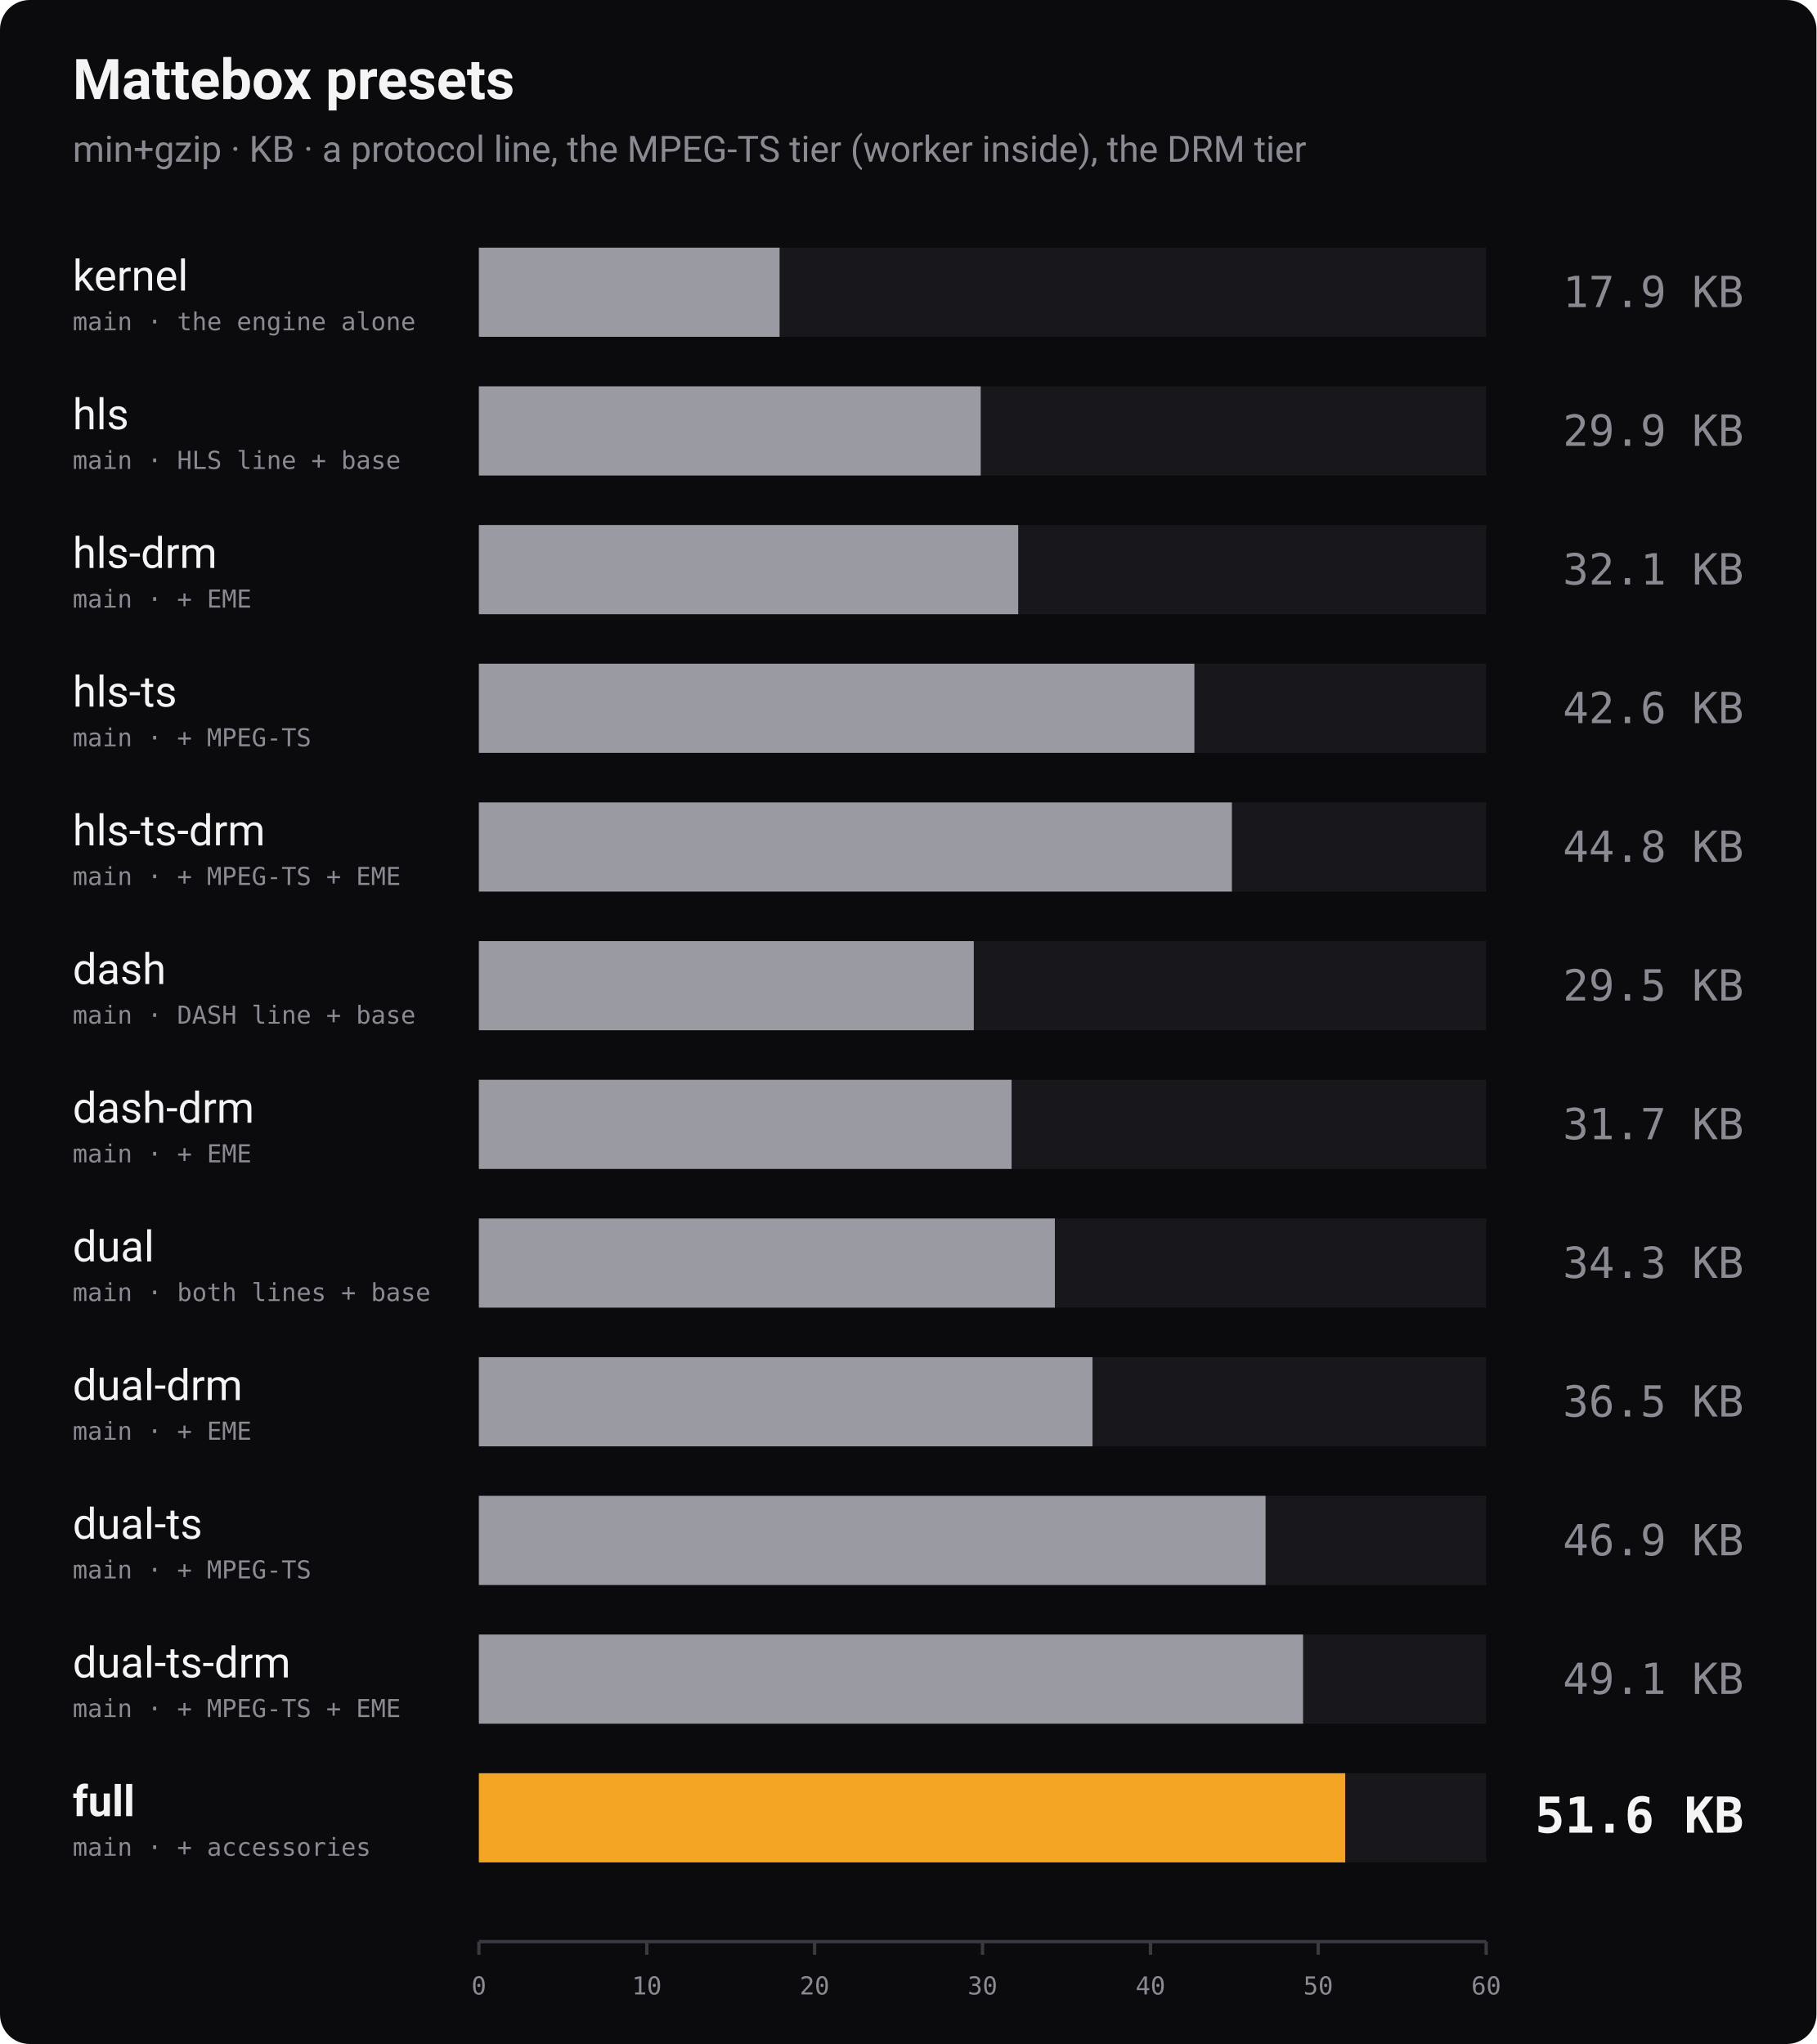
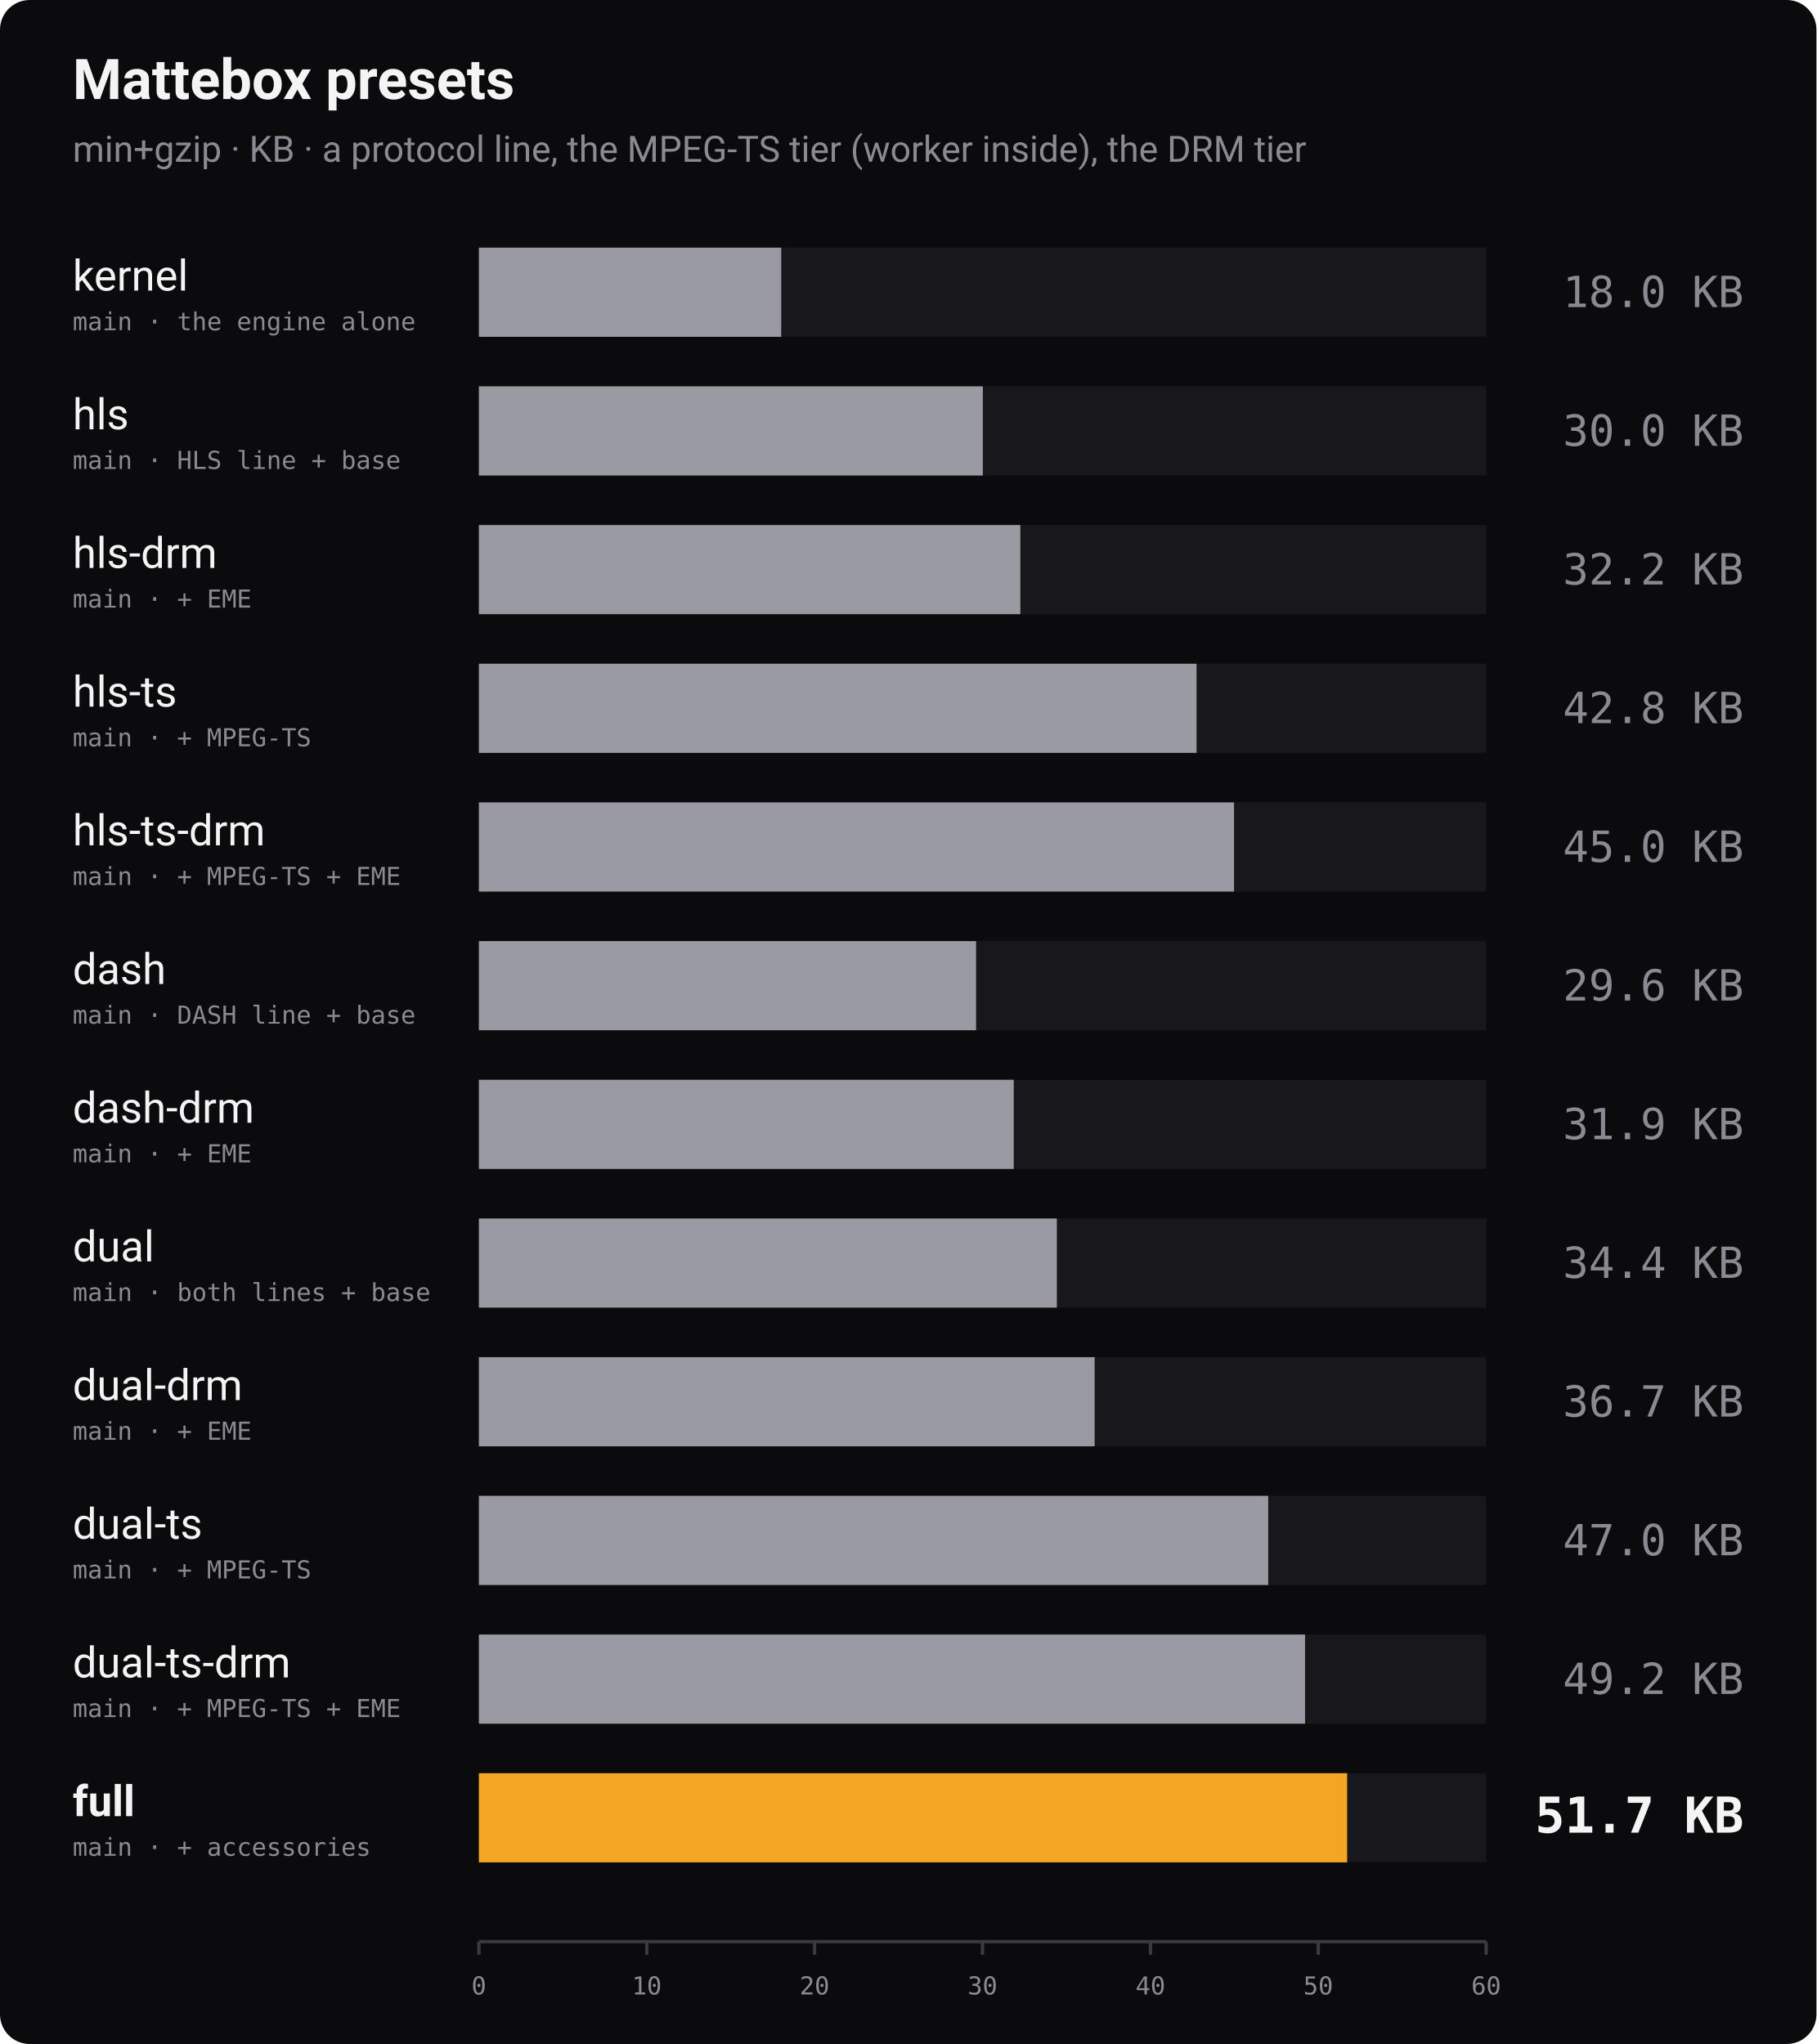
<svg xmlns="http://www.w3.org/2000/svg" width="1100" height="1238" viewBox="0 0 1100 1238" role="img" aria-label="Bundle size of every Mattebox preset, min+gzip">
  <rect width="1100" height="1238" rx="18" fill="#0b0b0d" />
  <text x="44" y="60" font-family="-apple-system, 'Segoe UI', Roboto, Helvetica, Arial, sans-serif" font-size="34" font-weight="700" fill="#f4f4f5">Mattebox presets</text>
  <text x="44" y="98" font-family="-apple-system, 'Segoe UI', Roboto, Helvetica, Arial, sans-serif" font-size="22" fill="#8a8a93">min+gzip · KB · a protocol line, the MPEG-TS tier (worker inside), the DRM tier</text>
  <text x="44" y="176" font-family="-apple-system, 'Segoe UI', Roboto, Helvetica, Arial, sans-serif" font-size="26" font-weight="400" fill="#f4f4f5">kernel</text>
  <text x="44" y="200" font-family="ui-monospace, 'SF Mono', Menlo, Consolas, monospace" font-size="15" fill="#8a8a93">main · the engine alone</text>
  <rect x="290" y="150" width="610" height="54" fill="#18181c" />
-   <rect x="290" y="150" width="182.1" height="54" fill="#9a9aa2" />
-   <text x="1056" y="186" text-anchor="end" font-family="ui-monospace, 'SF Mono', Menlo, Consolas, monospace" font-size="26" font-weight="400" fill="#8a8a93">17.9 KB</text>
+   <rect x="290" y="150" width="183.1" height="54" fill="#9a9aa2" />
+   <text x="1056" y="186" text-anchor="end" font-family="ui-monospace, 'SF Mono', Menlo, Consolas, monospace" font-size="26" font-weight="400" fill="#8a8a93">18.0 KB</text>
  <text x="44" y="260" font-family="-apple-system, 'Segoe UI', Roboto, Helvetica, Arial, sans-serif" font-size="26" font-weight="400" fill="#f4f4f5">hls</text>
  <text x="44" y="284" font-family="ui-monospace, 'SF Mono', Menlo, Consolas, monospace" font-size="15" fill="#8a8a93">main · HLS line + base</text>
  <rect x="290" y="234" width="610" height="54" fill="#18181c" />
-   <rect x="290" y="234" width="303.9" height="54" fill="#9a9aa2" />
-   <text x="1056" y="270" text-anchor="end" font-family="ui-monospace, 'SF Mono', Menlo, Consolas, monospace" font-size="26" font-weight="400" fill="#8a8a93">29.9 KB</text>
+   <rect x="290" y="234" width="305.2" height="54" fill="#9a9aa2" />
+   <text x="1056" y="270" text-anchor="end" font-family="ui-monospace, 'SF Mono', Menlo, Consolas, monospace" font-size="26" font-weight="400" fill="#8a8a93">30.0 KB</text>
  <text x="44" y="344" font-family="-apple-system, 'Segoe UI', Roboto, Helvetica, Arial, sans-serif" font-size="26" font-weight="400" fill="#f4f4f5">hls-drm</text>
  <text x="44" y="368" font-family="ui-monospace, 'SF Mono', Menlo, Consolas, monospace" font-size="15" fill="#8a8a93">main · + EME</text>
  <rect x="290" y="318" width="610" height="54" fill="#18181c" />
-   <rect x="290" y="318" width="326.6" height="54" fill="#9a9aa2" />
-   <text x="1056" y="354" text-anchor="end" font-family="ui-monospace, 'SF Mono', Menlo, Consolas, monospace" font-size="26" font-weight="400" fill="#8a8a93">32.1 KB</text>
+   <rect x="290" y="318" width="327.9" height="54" fill="#9a9aa2" />
+   <text x="1056" y="354" text-anchor="end" font-family="ui-monospace, 'SF Mono', Menlo, Consolas, monospace" font-size="26" font-weight="400" fill="#8a8a93">32.2 KB</text>
  <text x="44" y="428" font-family="-apple-system, 'Segoe UI', Roboto, Helvetica, Arial, sans-serif" font-size="26" font-weight="400" fill="#f4f4f5">hls-ts</text>
  <text x="44" y="452" font-family="ui-monospace, 'SF Mono', Menlo, Consolas, monospace" font-size="15" fill="#8a8a93">main · + MPEG-TS</text>
  <rect x="290" y="402" width="610" height="54" fill="#18181c" />
-   <rect x="290" y="402" width="433.3" height="54" fill="#9a9aa2" />
-   <text x="1056" y="438" text-anchor="end" font-family="ui-monospace, 'SF Mono', Menlo, Consolas, monospace" font-size="26" font-weight="400" fill="#8a8a93">42.6 KB</text>
+   <rect x="290" y="402" width="434.6" height="54" fill="#9a9aa2" />
+   <text x="1056" y="438" text-anchor="end" font-family="ui-monospace, 'SF Mono', Menlo, Consolas, monospace" font-size="26" font-weight="400" fill="#8a8a93">42.8 KB</text>
  <text x="44" y="512" font-family="-apple-system, 'Segoe UI', Roboto, Helvetica, Arial, sans-serif" font-size="26" font-weight="400" fill="#f4f4f5">hls-ts-drm</text>
  <text x="44" y="536" font-family="ui-monospace, 'SF Mono', Menlo, Consolas, monospace" font-size="15" fill="#8a8a93">main · + MPEG-TS + EME</text>
  <rect x="290" y="486" width="610" height="54" fill="#18181c" />
-   <rect x="290" y="486" width="456.0" height="54" fill="#9a9aa2" />
-   <text x="1056" y="522" text-anchor="end" font-family="ui-monospace, 'SF Mono', Menlo, Consolas, monospace" font-size="26" font-weight="400" fill="#8a8a93">44.8 KB</text>
+   <rect x="290" y="486" width="457.3" height="54" fill="#9a9aa2" />
+   <text x="1056" y="522" text-anchor="end" font-family="ui-monospace, 'SF Mono', Menlo, Consolas, monospace" font-size="26" font-weight="400" fill="#8a8a93">45.0 KB</text>
  <text x="44" y="596" font-family="-apple-system, 'Segoe UI', Roboto, Helvetica, Arial, sans-serif" font-size="26" font-weight="400" fill="#f4f4f5">dash</text>
  <text x="44" y="620" font-family="ui-monospace, 'SF Mono', Menlo, Consolas, monospace" font-size="15" fill="#8a8a93">main · DASH line + base</text>
  <rect x="290" y="570" width="610" height="54" fill="#18181c" />
-   <rect x="290" y="570" width="299.7" height="54" fill="#9a9aa2" />
-   <text x="1056" y="606" text-anchor="end" font-family="ui-monospace, 'SF Mono', Menlo, Consolas, monospace" font-size="26" font-weight="400" fill="#8a8a93">29.5 KB</text>
+   <rect x="290" y="570" width="301.1" height="54" fill="#9a9aa2" />
+   <text x="1056" y="606" text-anchor="end" font-family="ui-monospace, 'SF Mono', Menlo, Consolas, monospace" font-size="26" font-weight="400" fill="#8a8a93">29.6 KB</text>
  <text x="44" y="680" font-family="-apple-system, 'Segoe UI', Roboto, Helvetica, Arial, sans-serif" font-size="26" font-weight="400" fill="#f4f4f5">dash-drm</text>
  <text x="44" y="704" font-family="ui-monospace, 'SF Mono', Menlo, Consolas, monospace" font-size="15" fill="#8a8a93">main · + EME</text>
  <rect x="290" y="654" width="610" height="54" fill="#18181c" />
-   <rect x="290" y="654" width="322.6" height="54" fill="#9a9aa2" />
-   <text x="1056" y="690" text-anchor="end" font-family="ui-monospace, 'SF Mono', Menlo, Consolas, monospace" font-size="26" font-weight="400" fill="#8a8a93">31.7 KB</text>
+   <rect x="290" y="654" width="323.9" height="54" fill="#9a9aa2" />
+   <text x="1056" y="690" text-anchor="end" font-family="ui-monospace, 'SF Mono', Menlo, Consolas, monospace" font-size="26" font-weight="400" fill="#8a8a93">31.9 KB</text>
  <text x="44" y="764" font-family="-apple-system, 'Segoe UI', Roboto, Helvetica, Arial, sans-serif" font-size="26" font-weight="400" fill="#f4f4f5">dual</text>
  <text x="44" y="788" font-family="ui-monospace, 'SF Mono', Menlo, Consolas, monospace" font-size="15" fill="#8a8a93">main · both lines + base</text>
  <rect x="290" y="738" width="610" height="54" fill="#18181c" />
-   <rect x="290" y="738" width="348.8" height="54" fill="#9a9aa2" />
-   <text x="1056" y="774" text-anchor="end" font-family="ui-monospace, 'SF Mono', Menlo, Consolas, monospace" font-size="26" font-weight="400" fill="#8a8a93">34.3 KB</text>
+   <rect x="290" y="738" width="350.0" height="54" fill="#9a9aa2" />
+   <text x="1056" y="774" text-anchor="end" font-family="ui-monospace, 'SF Mono', Menlo, Consolas, monospace" font-size="26" font-weight="400" fill="#8a8a93">34.4 KB</text>
  <text x="44" y="848" font-family="-apple-system, 'Segoe UI', Roboto, Helvetica, Arial, sans-serif" font-size="26" font-weight="400" fill="#f4f4f5">dual-drm</text>
  <text x="44" y="872" font-family="ui-monospace, 'SF Mono', Menlo, Consolas, monospace" font-size="15" fill="#8a8a93">main · + EME</text>
  <rect x="290" y="822" width="610" height="54" fill="#18181c" />
-   <rect x="290" y="822" width="371.6" height="54" fill="#9a9aa2" />
-   <text x="1056" y="858" text-anchor="end" font-family="ui-monospace, 'SF Mono', Menlo, Consolas, monospace" font-size="26" font-weight="400" fill="#8a8a93">36.5 KB</text>
+   <rect x="290" y="822" width="372.9" height="54" fill="#9a9aa2" />
+   <text x="1056" y="858" text-anchor="end" font-family="ui-monospace, 'SF Mono', Menlo, Consolas, monospace" font-size="26" font-weight="400" fill="#8a8a93">36.7 KB</text>
  <text x="44" y="932" font-family="-apple-system, 'Segoe UI', Roboto, Helvetica, Arial, sans-serif" font-size="26" font-weight="400" fill="#f4f4f5">dual-ts</text>
  <text x="44" y="956" font-family="ui-monospace, 'SF Mono', Menlo, Consolas, monospace" font-size="15" fill="#8a8a93">main · + MPEG-TS</text>
  <rect x="290" y="906" width="610" height="54" fill="#18181c" />
-   <rect x="290" y="906" width="476.4" height="54" fill="#9a9aa2" />
-   <text x="1056" y="942" text-anchor="end" font-family="ui-monospace, 'SF Mono', Menlo, Consolas, monospace" font-size="26" font-weight="400" fill="#8a8a93">46.9 KB</text>
+   <rect x="290" y="906" width="478.0" height="54" fill="#9a9aa2" />
+   <text x="1056" y="942" text-anchor="end" font-family="ui-monospace, 'SF Mono', Menlo, Consolas, monospace" font-size="26" font-weight="400" fill="#8a8a93">47.0 KB</text>
  <text x="44" y="1016" font-family="-apple-system, 'Segoe UI', Roboto, Helvetica, Arial, sans-serif" font-size="26" font-weight="400" fill="#f4f4f5">dual-ts-drm</text>
  <text x="44" y="1040" font-family="ui-monospace, 'SF Mono', Menlo, Consolas, monospace" font-size="15" fill="#8a8a93">main · + MPEG-TS + EME</text>
  <rect x="290" y="990" width="610" height="54" fill="#18181c" />
-   <rect x="290" y="990" width="499.1" height="54" fill="#9a9aa2" />
-   <text x="1056" y="1026" text-anchor="end" font-family="ui-monospace, 'SF Mono', Menlo, Consolas, monospace" font-size="26" font-weight="400" fill="#8a8a93">49.1 KB</text>
+   <rect x="290" y="990" width="500.3" height="54" fill="#9a9aa2" />
+   <text x="1056" y="1026" text-anchor="end" font-family="ui-monospace, 'SF Mono', Menlo, Consolas, monospace" font-size="26" font-weight="400" fill="#8a8a93">49.2 KB</text>
  <text x="44" y="1100" font-family="-apple-system, 'Segoe UI', Roboto, Helvetica, Arial, sans-serif" font-size="26" font-weight="700" fill="#f4f4f5">full</text>
  <text x="44" y="1124" font-family="ui-monospace, 'SF Mono', Menlo, Consolas, monospace" font-size="15" fill="#8a8a93">main · + accessories</text>
  <rect x="290" y="1074" width="610" height="54" fill="#18181c" />
-   <rect x="290" y="1074" width="524.6" height="54" fill="#f5a524" />
-   <text x="1056" y="1110" text-anchor="end" font-family="ui-monospace, 'SF Mono', Menlo, Consolas, monospace" font-size="30" font-weight="700" fill="#f4f4f5">51.6 KB</text>
+   <rect x="290" y="1074" width="525.8" height="54" fill="#f5a524" />
+   <text x="1056" y="1110" text-anchor="end" font-family="ui-monospace, 'SF Mono', Menlo, Consolas, monospace" font-size="30" font-weight="700" fill="#f4f4f5">51.7 KB</text>
  <line x1="290" y1="1176" x2="900" y2="1176" stroke="#3a3a42" stroke-width="2" />
  <line x1="290.0" y1="1176" x2="290.0" y2="1184" stroke="#3a3a42" stroke-width="2" />
  <text x="290.0" y="1208" text-anchor="middle" font-family="ui-monospace, 'SF Mono', Menlo, Consolas, monospace" font-size="15" fill="#8a8a93">0</text>
  <line x1="391.7" y1="1176" x2="391.7" y2="1184" stroke="#3a3a42" stroke-width="2" />
  <text x="391.7" y="1208" text-anchor="middle" font-family="ui-monospace, 'SF Mono', Menlo, Consolas, monospace" font-size="15" fill="#8a8a93">10</text>
  <line x1="493.3" y1="1176" x2="493.3" y2="1184" stroke="#3a3a42" stroke-width="2" />
  <text x="493.3" y="1208" text-anchor="middle" font-family="ui-monospace, 'SF Mono', Menlo, Consolas, monospace" font-size="15" fill="#8a8a93">20</text>
  <line x1="595.0" y1="1176" x2="595.0" y2="1184" stroke="#3a3a42" stroke-width="2" />
  <text x="595.0" y="1208" text-anchor="middle" font-family="ui-monospace, 'SF Mono', Menlo, Consolas, monospace" font-size="15" fill="#8a8a93">30</text>
  <line x1="696.7" y1="1176" x2="696.7" y2="1184" stroke="#3a3a42" stroke-width="2" />
  <text x="696.7" y="1208" text-anchor="middle" font-family="ui-monospace, 'SF Mono', Menlo, Consolas, monospace" font-size="15" fill="#8a8a93">40</text>
  <line x1="798.3" y1="1176" x2="798.3" y2="1184" stroke="#3a3a42" stroke-width="2" />
  <text x="798.3" y="1208" text-anchor="middle" font-family="ui-monospace, 'SF Mono', Menlo, Consolas, monospace" font-size="15" fill="#8a8a93">50</text>
  <line x1="900.0" y1="1176" x2="900.0" y2="1184" stroke="#3a3a42" stroke-width="2" />
  <text x="900.0" y="1208" text-anchor="middle" font-family="ui-monospace, 'SF Mono', Menlo, Consolas, monospace" font-size="15" fill="#8a8a93">60</text>
</svg>
